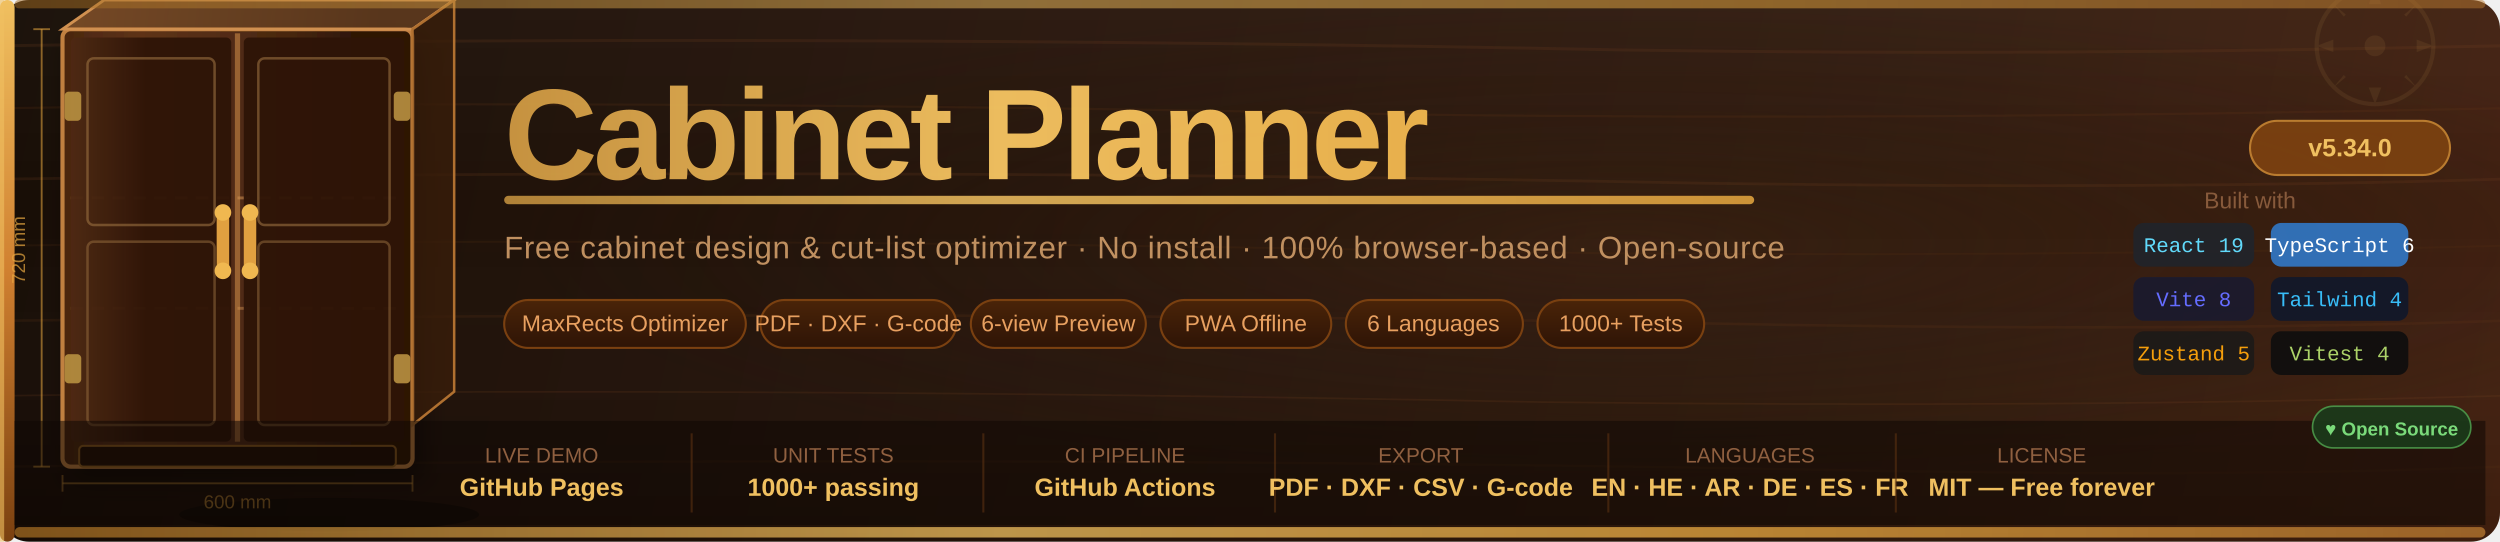
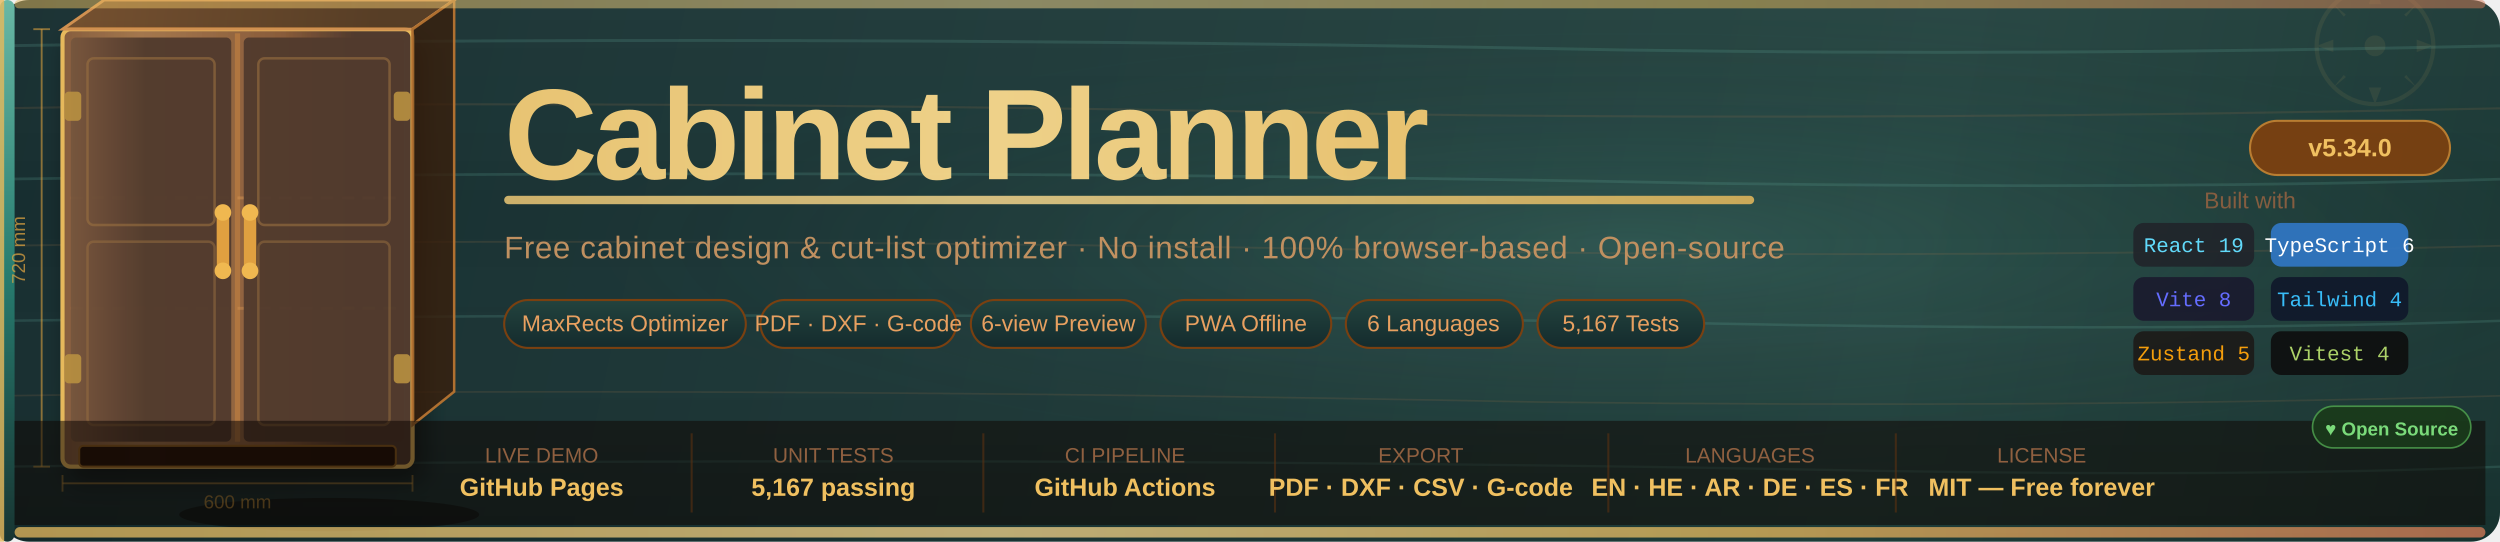
<svg xmlns="http://www.w3.org/2000/svg" viewBox="0 0 1200 260" width="1200" height="260" role="img" aria-labelledby="banner-title banner-description">
  <defs>
    <linearGradient id="bg" x1="0" y1="0" x2="1200" y2="260" gradientUnits="userSpaceOnUse">
-       <stop offset="0%" stop-color="#140a03" />
-       <stop offset="35%" stop-color="#231208" />
-       <stop offset="75%" stop-color="#311a0c" />
-       <stop offset="100%" stop-color="#421f0e" />
+       <stop offset="0%" stop-color="#142b2d" />
+       <stop offset="35%" stop-color="#1a3535" />
+       <stop offset="75%" stop-color="#21413d" />
+       <stop offset="100%" stop-color="#183532" />
    </linearGradient>
    <linearGradient id="amber" x1="0" y1="0" x2="1200" y2="0" gradientUnits="userSpaceOnUse">
-       <stop offset="0%" stop-color="#a06820" />
-       <stop offset="40%" stop-color="#f0c060" />
-       <stop offset="70%" stop-color="#e8a840" />
-       <stop offset="100%" stop-color="#b87830" />
+       <stop offset="0%" stop-color="#e6b95c" />
+       <stop offset="40%" stop-color="#f2d48b" />
+       <stop offset="70%" stop-color="#e6b95c" />
+       <stop offset="100%" stop-color="#d77a57" />
    </linearGradient>
    <linearGradient id="acV" x1="0" y1="0" x2="0" y2="260" gradientUnits="userSpaceOnUse">
-       <stop offset="0%" stop-color="#f0c060" />
-       <stop offset="50%" stop-color="#d08030" />
-       <stop offset="100%" stop-color="#7a4010" />
+       <stop offset="0%" stop-color="#69b8a5" />
+       <stop offset="50%" stop-color="#277d70" />
+       <stop offset="100%" stop-color="#183532" />
    </linearGradient>
    <linearGradient id="cabFace" x1="0" y1="0" x2="170" y2="0" gradientUnits="userSpaceOnUse">
-       <stop offset="0%" stop-color="#3a1e08" />
-       <stop offset="40%" stop-color="#5e3218" />
-       <stop offset="80%" stop-color="#4a2810" />
-       <stop offset="100%" stop-color="#2e1606" />
+       <stop offset="0%" stop-color="#704b31" />
+       <stop offset="40%" stop-color="#a4774e" />
+       <stop offset="80%" stop-color="#895c3a" />
+       <stop offset="100%" stop-color="#513a2d" />
    </linearGradient>
    <linearGradient id="door" x1="0" y1="0" x2="70" y2="0" gradientUnits="userSpaceOnUse">
-       <stop offset="0%" stop-color="#2e1406" />
-       <stop offset="45%" stop-color="#502a14" />
-       <stop offset="100%" stop-color="#2e1406" />
+       <stop offset="0%" stop-color="#513a2d" />
+       <stop offset="45%" stop-color="#79573d" />
+       <stop offset="100%" stop-color="#513a2d" />
    </linearGradient>
    <linearGradient id="isoTop" x1="0" y1="0" x2="180" y2="20" gradientUnits="userSpaceOnUse">
      <stop offset="0%" stop-color="#9a6030" />
      <stop offset="100%" stop-color="#6a4020" />
    </linearGradient>
    <radialGradient id="textGlow" cx="65%" cy="45%" r="45%" gradientUnits="objectBoundingBox">
-       <stop offset="0%" stop-color="#3a2010" stop-opacity="0.5" />
-       <stop offset="100%" stop-color="#140a03" stop-opacity="0" />
+       <stop offset="0%" stop-color="#69b8a5" stop-opacity="0.18" />
+       <stop offset="100%" stop-color="#142b2d" stop-opacity="0" />
    </radialGradient>
    <linearGradient id="shine" x1="0" y1="0" x2="0" y2="1">
      <stop offset="0%" stop-color="#ffffff" stop-opacity="0.04" />
      <stop offset="40%" stop-color="#ffffff" stop-opacity="0.01" />
      <stop offset="100%" stop-color="#000000" stop-opacity="0.08" />
    </linearGradient>
    <linearGradient id="pillBg" x1="0" y1="0" x2="0" y2="1">
-       <stop offset="0%" stop-color="#4a2408" />
-       <stop offset="100%" stop-color="#2e1406" />
+       <stop offset="0%" stop-color="#23433e" />
+       <stop offset="100%" stop-color="#142b2d" />
    </linearGradient>
    <clipPath id="rounded">
      <rect width="1200" height="260" rx="14" />
    </clipPath>
    <filter id="cabShadow" x="-10%" y="-5%" width="130%" height="120%">
      <feDropShadow dx="4" dy="6" stdDeviation="6" flood-color="#000" flood-opacity="0.5" />
    </filter>
  </defs>
  <rect width="1200" height="260" fill="url(#bg)" rx="14" />
  <rect width="1200" height="260" fill="url(#textGlow)" rx="14" />
  <rect width="1200" height="260" fill="url(#shine)" rx="14" />
  <g clip-path="url(#rounded)" opacity="0.18">
-     <path d="M0,22  Q380,16  780,24  Q980,27  1200,22" stroke="#7a4520" stroke-width="1.4" fill="none" />
-     <path d="M0,52  Q280,47  680,55  Q920,58  1200,52" stroke="#6a3a18" stroke-width="1.0" fill="none" />
-     <path d="M0,86  Q420,80  820,88  Q1040,91  1200,86" stroke="#7a4520" stroke-width="1.3" fill="none" />
-     <path d="M0,118 Q320,113 720,121 Q970,124 1200,118" stroke="#5a3010" stroke-width="0.9" fill="none" />
-     <path d="M0,154 Q460,148 860,156 Q1060,159 1200,154" stroke="#6a3a18" stroke-width="1.2" fill="none" />
-     <path d="M0,190 Q340,185 740,193 Q990,196 1200,190" stroke="#7a4520" stroke-width="0.8" fill="none" />
-     <path d="M0,224 Q500,218 900,226 Q1080,229 1200,224" stroke="#5a3010" stroke-width="1.1" fill="none" />
+     <path d="M0,22  Q380,16  780,24  Q980,27  1200,22" stroke="#69b8a5" stroke-width="1.4" fill="none" />
+     <path d="M0,52  Q280,47  680,55  Q920,58  1200,52" stroke="#9b7048" stroke-width="1.0" fill="none" />
+     <path d="M0,86  Q420,80  820,88  Q1040,91  1200,86" stroke="#69b8a5" stroke-width="1.3" fill="none" />
+     <path d="M0,118 Q320,113 720,121 Q970,124 1200,118" stroke="#9b7048" stroke-width="0.9" fill="none" />
+     <path d="M0,154 Q460,148 860,156 Q1060,159 1200,154" stroke="#69b8a5" stroke-width="1.2" fill="none" />
+     <path d="M0,190 Q340,185 740,193 Q990,196 1200,190" stroke="#9b7048" stroke-width="0.8" fill="none" />
+     <path d="M0,224 Q500,218 900,226 Q1080,229 1200,224" stroke="#69b8a5" stroke-width="1.1" fill="none" />
  </g>
  <rect x="0" y="0" width="7" height="260" fill="url(#acV)" rx="3.5" />
-   <rect x="0" y="0" width="2" height="260" fill="#f0c060" opacity="0.6" />
+   <rect x="0" y="0" width="2" height="260" fill="#e6b95c" opacity="0.8" />
  <ellipse cx="158" cy="247" rx="72" ry="8" fill="#000" opacity="0.45" />
-   <rect x="30" y="14" width="168" height="210" rx="4" fill="url(#cabFace)" stroke="#c08040" stroke-width="2" filter="url(#cabShadow)" />
+   <rect x="30" y="14" width="168" height="210" rx="4" fill="url(#cabFace)" stroke="#e6b95c" stroke-width="2" filter="url(#cabShadow)" />
  <polygon points="30,14 198,14 218,0 50,0" fill="url(#isoTop)" fill-opacity="0.75" stroke="#d09050" stroke-width="1.4" />
  <polygon points="198,14 218,0 218,188 198,204" fill="#3a1e0a" fill-opacity="0.75" stroke="#b07030" stroke-width="1.2" />
  <rect x="38" y="214" width="152" height="10" rx="2" fill="#1e0e04" stroke="#906020" stroke-width="1" opacity="0.95" />
  <line x1="114" y1="16" x2="114" y2="212" stroke="#c08040" stroke-width="2.5" opacity="0.65" />
  <line x1="34" y1="95" x2="194" y2="95" stroke="#d09050" stroke-width="1.4" stroke-dasharray="6,4" opacity="0.55" />
  <line x1="34" y1="148" x2="194" y2="148" stroke="#d09050" stroke-width="1.4" stroke-dasharray="6,4" opacity="0.45" />
  <rect x="34" y="18" width="77" height="194" rx="2.5" fill="url(#door)" opacity="0.96" />
  <rect x="42" y="28" width="61" height="80" rx="3" fill="none" stroke="#9a7040" stroke-width="1.2" opacity="0.6" />
  <rect x="42" y="116" width="61" height="88" rx="3" fill="none" stroke="#9a7040" stroke-width="1.2" opacity="0.5" />
  <rect x="104" y="102" width="6" height="28" rx="3" fill="#e0a040" />
  <circle cx="107" cy="102" r="4" fill="#f0b850" />
  <circle cx="107" cy="130" r="4" fill="#f0b850" />
  <rect x="117" y="18" width="77" height="194" rx="2.5" fill="url(#door)" opacity="0.96" />
  <rect x="124" y="28" width="63" height="80" rx="3" fill="none" stroke="#9a7040" stroke-width="1.2" opacity="0.6" />
  <rect x="124" y="116" width="63" height="88" rx="3" fill="none" stroke="#9a7040" stroke-width="1.2" opacity="0.5" />
  <rect x="117" y="102" width="6" height="28" rx="3" fill="#e0a040" />
  <circle cx="120" cy="102" r="4" fill="#f0b850" />
  <circle cx="120" cy="130" r="4" fill="#f0b850" />
  <rect x="31" y="44" width="8" height="14" rx="2" fill="#b89040" opacity="0.9" />
  <rect x="31" y="170" width="8" height="14" rx="2" fill="#b89040" opacity="0.9" />
  <rect x="189" y="44" width="8" height="14" rx="2" fill="#b89040" opacity="0.9" />
  <rect x="189" y="170" width="8" height="14" rx="2" fill="#b89040" opacity="0.9" />
  <line x1="20" y1="14" x2="20" y2="224" stroke="#e8a840" stroke-width="0.9" opacity="0.55" />
  <line x1="16" y1="14" x2="24" y2="14" stroke="#e8a840" stroke-width="0.9" opacity="0.55" />
  <line x1="16" y1="224" x2="24" y2="224" stroke="#e8a840" stroke-width="0.9" opacity="0.55" />
  <text x="12" y="120" font-family="'Segoe UI',monospace,Arial" font-size="9" fill="#e8a840" opacity="0.7" transform="rotate(-90,12,120)" text-anchor="middle">720 mm</text>
  <line x1="30" y1="232" x2="198" y2="232" stroke="#e8a840" stroke-width="0.9" opacity="0.45" />
  <line x1="30" y1="228" x2="30" y2="236" stroke="#e8a840" stroke-width="0.9" opacity="0.45" />
  <line x1="198" y1="228" x2="198" y2="236" stroke="#e8a840" stroke-width="0.9" opacity="0.45" />
  <text x="114" y="244" font-family="'Segoe UI',monospace,Arial" font-size="9" fill="#e8a840" opacity="0.6" text-anchor="middle">600 mm</text>
  <text x="242" y="86" font-family="'Segoe UI','Helvetica Neue',Arial,sans-serif" font-size="62" font-weight="800" fill="url(#amber)" letter-spacing="-2" opacity="0.98">Cabinet Planner</text>
  <rect x="242" y="94" width="600" height="4" fill="url(#amber)" rx="2" opacity="0.85" />
  <rect x="1080" y="58" width="96" height="26" rx="13" fill="#7a4010" stroke="#c08030" stroke-width="1" opacity="0.95" />
  <text x="1128" y="75" font-family="'Segoe UI',Arial,sans-serif" font-size="12" font-weight="700" fill="#f0c060" text-anchor="middle">v5.34.0</text>
  <text x="242" y="124" font-family="'Segoe UI','Helvetica Neue',Arial,sans-serif" font-size="15" fill="#c09060" letter-spacing="0.3">
    Free cabinet design &amp; cut-list optimizer  ·  No install  ·  100% browser-based  ·  Open-source
  </text>
  <rect x="242" y="144" width="116" height="23" rx="11.5" fill="url(#pillBg)" stroke="#7a4010" stroke-width="1" />
  <text x="300" y="159" font-family="'Segoe UI',Arial,sans-serif" font-size="11" fill="#e8a060" text-anchor="middle">MaxRects Optimizer</text>
  <rect x="365" y="144" width="94" height="23" rx="11.5" fill="url(#pillBg)" stroke="#7a4010" stroke-width="1" />
  <text x="412" y="159" font-family="'Segoe UI',Arial,sans-serif" font-size="11" fill="#e8a060" text-anchor="middle">PDF · DXF · G-code</text>
  <rect x="466" y="144" width="84" height="23" rx="11.5" fill="url(#pillBg)" stroke="#7a4010" stroke-width="1" />
  <text x="508" y="159" font-family="'Segoe UI',Arial,sans-serif" font-size="11" fill="#e8a060" text-anchor="middle">6-view Preview</text>
  <rect x="557" y="144" width="82" height="23" rx="11.5" fill="url(#pillBg)" stroke="#7a4010" stroke-width="1" />
  <text x="598" y="159" font-family="'Segoe UI',Arial,sans-serif" font-size="11" fill="#e8a060" text-anchor="middle">PWA Offline</text>
  <rect x="646" y="144" width="85" height="23" rx="11.5" fill="url(#pillBg)" stroke="#7a4010" stroke-width="1" />
  <text x="688" y="159" font-family="'Segoe UI',Arial,sans-serif" font-size="11" fill="#e8a060" text-anchor="middle">6 Languages</text>
  <rect x="738" y="144" width="80" height="23" rx="11.5" fill="url(#pillBg)" stroke="#7a4010" stroke-width="1" />
-   <text x="778" y="159" font-family="'Segoe UI',Arial,sans-serif" font-size="11" fill="#e8a060" text-anchor="middle">1000+ Tests</text>
+   <text x="778" y="159" font-family="'Segoe UI',Arial,sans-serif" font-size="11" fill="#e8a060" text-anchor="middle">5,167 Tests</text>
  <text x="1080" y="100" font-family="'Segoe UI',Arial,sans-serif" font-size="11" fill="#906040" text-anchor="middle" opacity="0.9">Built with</text>
  <rect x="1024" y="107" width="58" height="21" rx="5" fill="#20232a" opacity="0.9" />
  <text x="1053" y="121" font-family="monospace,'Courier New'" font-size="10" fill="#61dafb" text-anchor="middle">React 19</text>
  <rect x="1090" y="107" width="66" height="21" rx="5" fill="#3178c6" opacity="0.9" />
  <text x="1123" y="121" font-family="monospace,'Courier New'" font-size="10" fill="#fff" text-anchor="middle">TypeScript 6</text>
  <rect x="1024" y="133" width="58" height="21" rx="5" fill="#1a1a2e" opacity="0.9" />
  <text x="1053" y="147" font-family="monospace,'Courier New'" font-size="10" fill="#646cff" text-anchor="middle">Vite 8</text>
  <rect x="1090" y="133" width="66" height="21" rx="5" fill="#0f172a" opacity="0.9" />
  <text x="1123" y="147" font-family="monospace,'Courier New'" font-size="10" fill="#38bdf8" text-anchor="middle">Tailwind 4</text>
  <rect x="1024" y="159" width="58" height="21" rx="5" fill="#1c1917" opacity="0.9" />
  <text x="1053" y="173" font-family="monospace,'Courier New'" font-size="10" fill="#f59e0b" text-anchor="middle">Zustand 5</text>
  <rect x="1090" y="159" width="66" height="21" rx="5" fill="#0d0d0d" opacity="0.9" />
  <text x="1123" y="173" font-family="monospace,'Courier New'" font-size="10" fill="#acd268" text-anchor="middle">Vitest 4</text>
  <rect x="7" y="202" width="1186" height="50" rx="0" fill="#0e0804" opacity="0.55" />
  <text x="260" y="222" font-family="'Segoe UI',Arial,sans-serif" font-size="10" fill="#906040" text-anchor="middle">LIVE DEMO</text>
  <text x="260" y="238" font-family="'Segoe UI',Arial,sans-serif" font-size="12" font-weight="600" fill="#f0c060" text-anchor="middle">GitHub Pages</text>
  <line x1="332" y1="208" x2="332" y2="246" stroke="#5a3010" stroke-width="1" opacity="0.6" />
  <text x="400" y="222" font-family="'Segoe UI',Arial,sans-serif" font-size="10" fill="#906040" text-anchor="middle">UNIT TESTS</text>
-   <text x="400" y="238" font-family="'Segoe UI',Arial,sans-serif" font-size="12" font-weight="600" fill="#f0c060" text-anchor="middle">1000+ passing</text>
+   <text x="400" y="238" font-family="'Segoe UI',Arial,sans-serif" font-size="12" font-weight="600" fill="#f0c060" text-anchor="middle">5,167 passing</text>
  <line x1="472" y1="208" x2="472" y2="246" stroke="#5a3010" stroke-width="1" opacity="0.6" />
  <text x="540" y="222" font-family="'Segoe UI',Arial,sans-serif" font-size="10" fill="#906040" text-anchor="middle">CI PIPELINE</text>
  <text x="540" y="238" font-family="'Segoe UI',Arial,sans-serif" font-size="12" font-weight="600" fill="#f0c060" text-anchor="middle">GitHub Actions</text>
  <line x1="612" y1="208" x2="612" y2="246" stroke="#5a3010" stroke-width="1" opacity="0.6" />
  <text x="682" y="222" font-family="'Segoe UI',Arial,sans-serif" font-size="10" fill="#906040" text-anchor="middle">EXPORT</text>
  <text x="682" y="238" font-family="'Segoe UI',Arial,sans-serif" font-size="12" font-weight="600" fill="#f0c060" text-anchor="middle">PDF · DXF · CSV · G-code</text>
  <line x1="772" y1="208" x2="772" y2="246" stroke="#5a3010" stroke-width="1" opacity="0.6" />
  <text x="840" y="222" font-family="'Segoe UI',Arial,sans-serif" font-size="10" fill="#906040" text-anchor="middle">LANGUAGES</text>
  <text x="840" y="238" font-family="'Segoe UI',Arial,sans-serif" font-size="12" font-weight="600" fill="#f0c060" text-anchor="middle">EN · HE · AR · DE · ES · FR</text>
  <line x1="910" y1="208" x2="910" y2="246" stroke="#5a3010" stroke-width="1" opacity="0.6" />
  <text x="980" y="222" font-family="'Segoe UI',Arial,sans-serif" font-size="10" fill="#906040" text-anchor="middle">LICENSE</text>
  <text x="980" y="238" font-family="'Segoe UI',Arial,sans-serif" font-size="12" font-weight="600" fill="#f0c060" text-anchor="middle">MIT — Free forever</text>
  <g transform="translate(1140, 22)" opacity="0.08">
    <circle cx="0" cy="0" r="28" fill="none" stroke="#f0c060" stroke-width="2" />
    <circle cx="0" cy="0" r="5" fill="#f0c060" />
    <path d="M0,-28 L3,-20 L-3,-20 Z" fill="#f0c060" />
    <path d="M0,28 L3,20 L-3,20 Z" fill="#f0c060" />
    <path d="M28,0 L20,3 L20,-3 Z" fill="#f0c060" />
    <path d="M-28,0 L-20,3 L-20,-3 Z" fill="#f0c060" />
    <path d="M20,-20 L15,-14 L14,-15 Z" fill="#f0c060" />
    <path d="M-20,20 L-15,14 L-14,15 Z" fill="#f0c060" />
    <path d="M20,20 L14,15 L15,14 Z" fill="#f0c060" />
    <path d="M-20,-20 L-14,-15 L-15,-14 Z" fill="#f0c060" />
  </g>
  <g transform="translate(1110, 195)">
    <rect x="0" y="0" width="76" height="20" rx="10" fill="#1a3a1a" stroke="#4a9a4a" stroke-width="0.8" opacity="0.9" />
    <text x="38" y="14" font-family="'Segoe UI',Arial,sans-serif" font-size="9" font-weight="600" fill="#7ada7a" text-anchor="middle">♥ Open Source</text>
  </g>
  <rect x="7" y="0" width="1186" height="4" fill="url(#amber)" rx="2" opacity="0.5" />
  <rect x="7" y="253" width="1186" height="5" fill="url(#amber)" rx="2.5" opacity="0.75" />
</svg>
